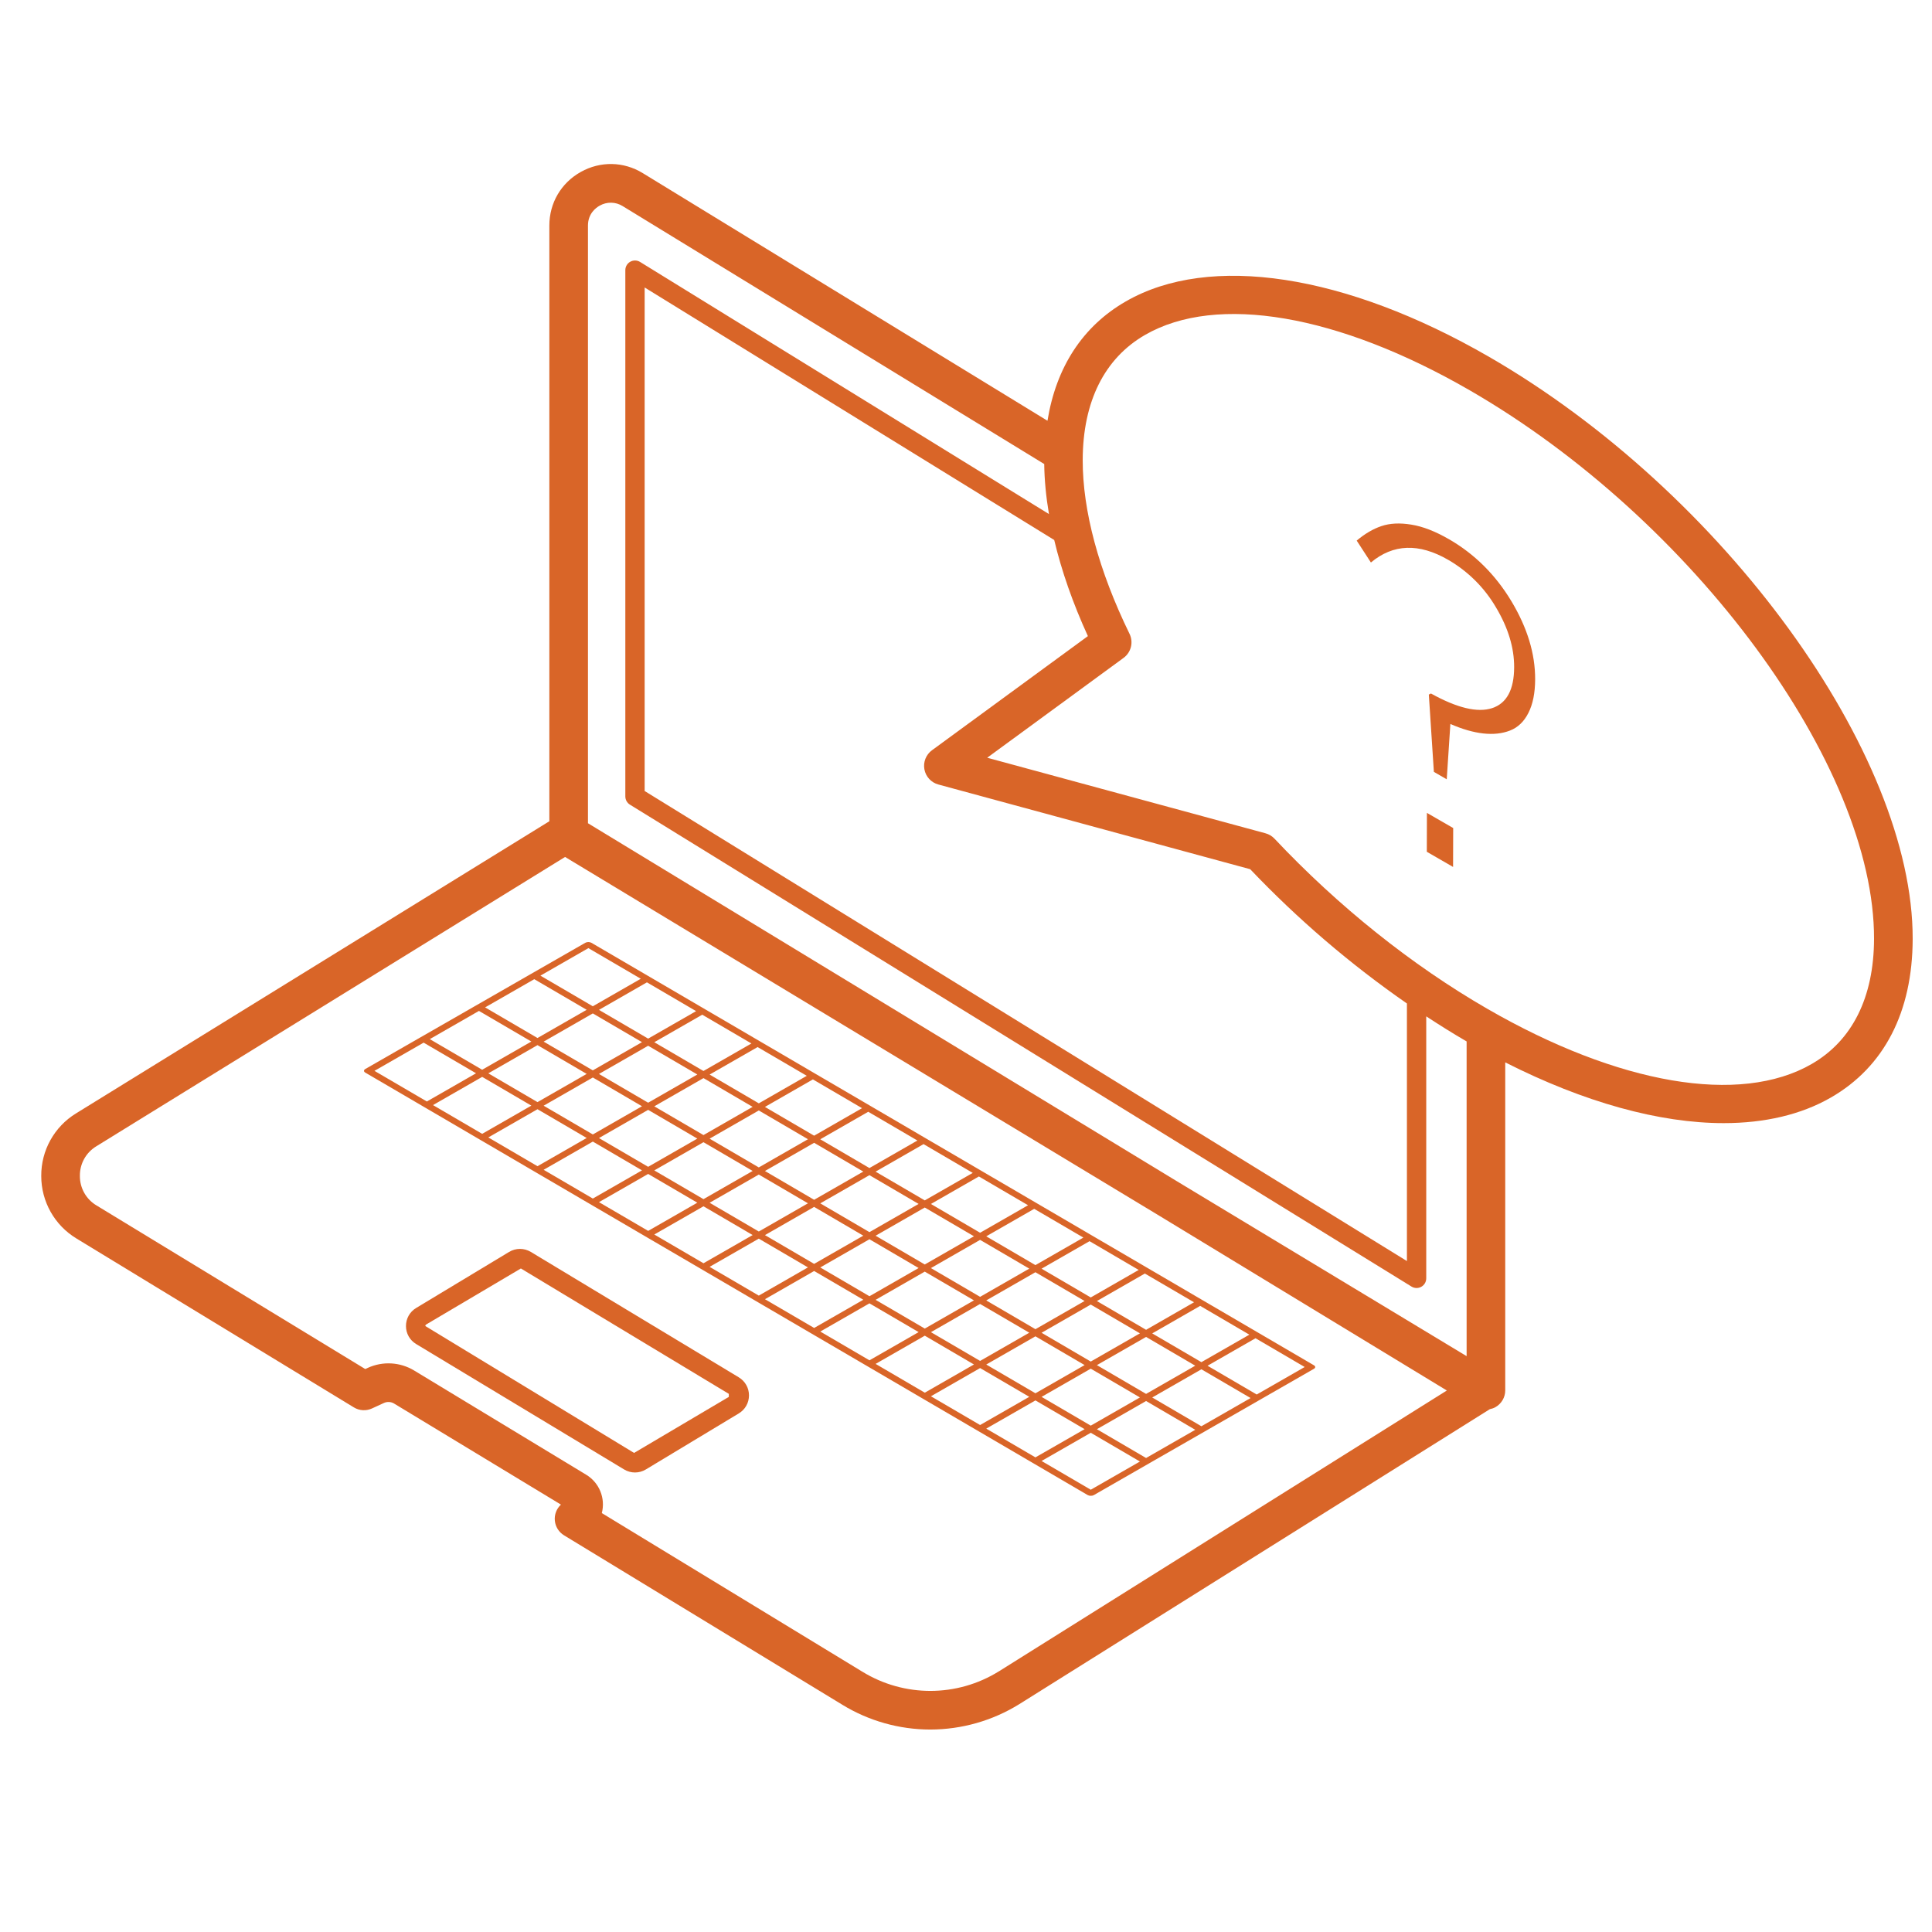
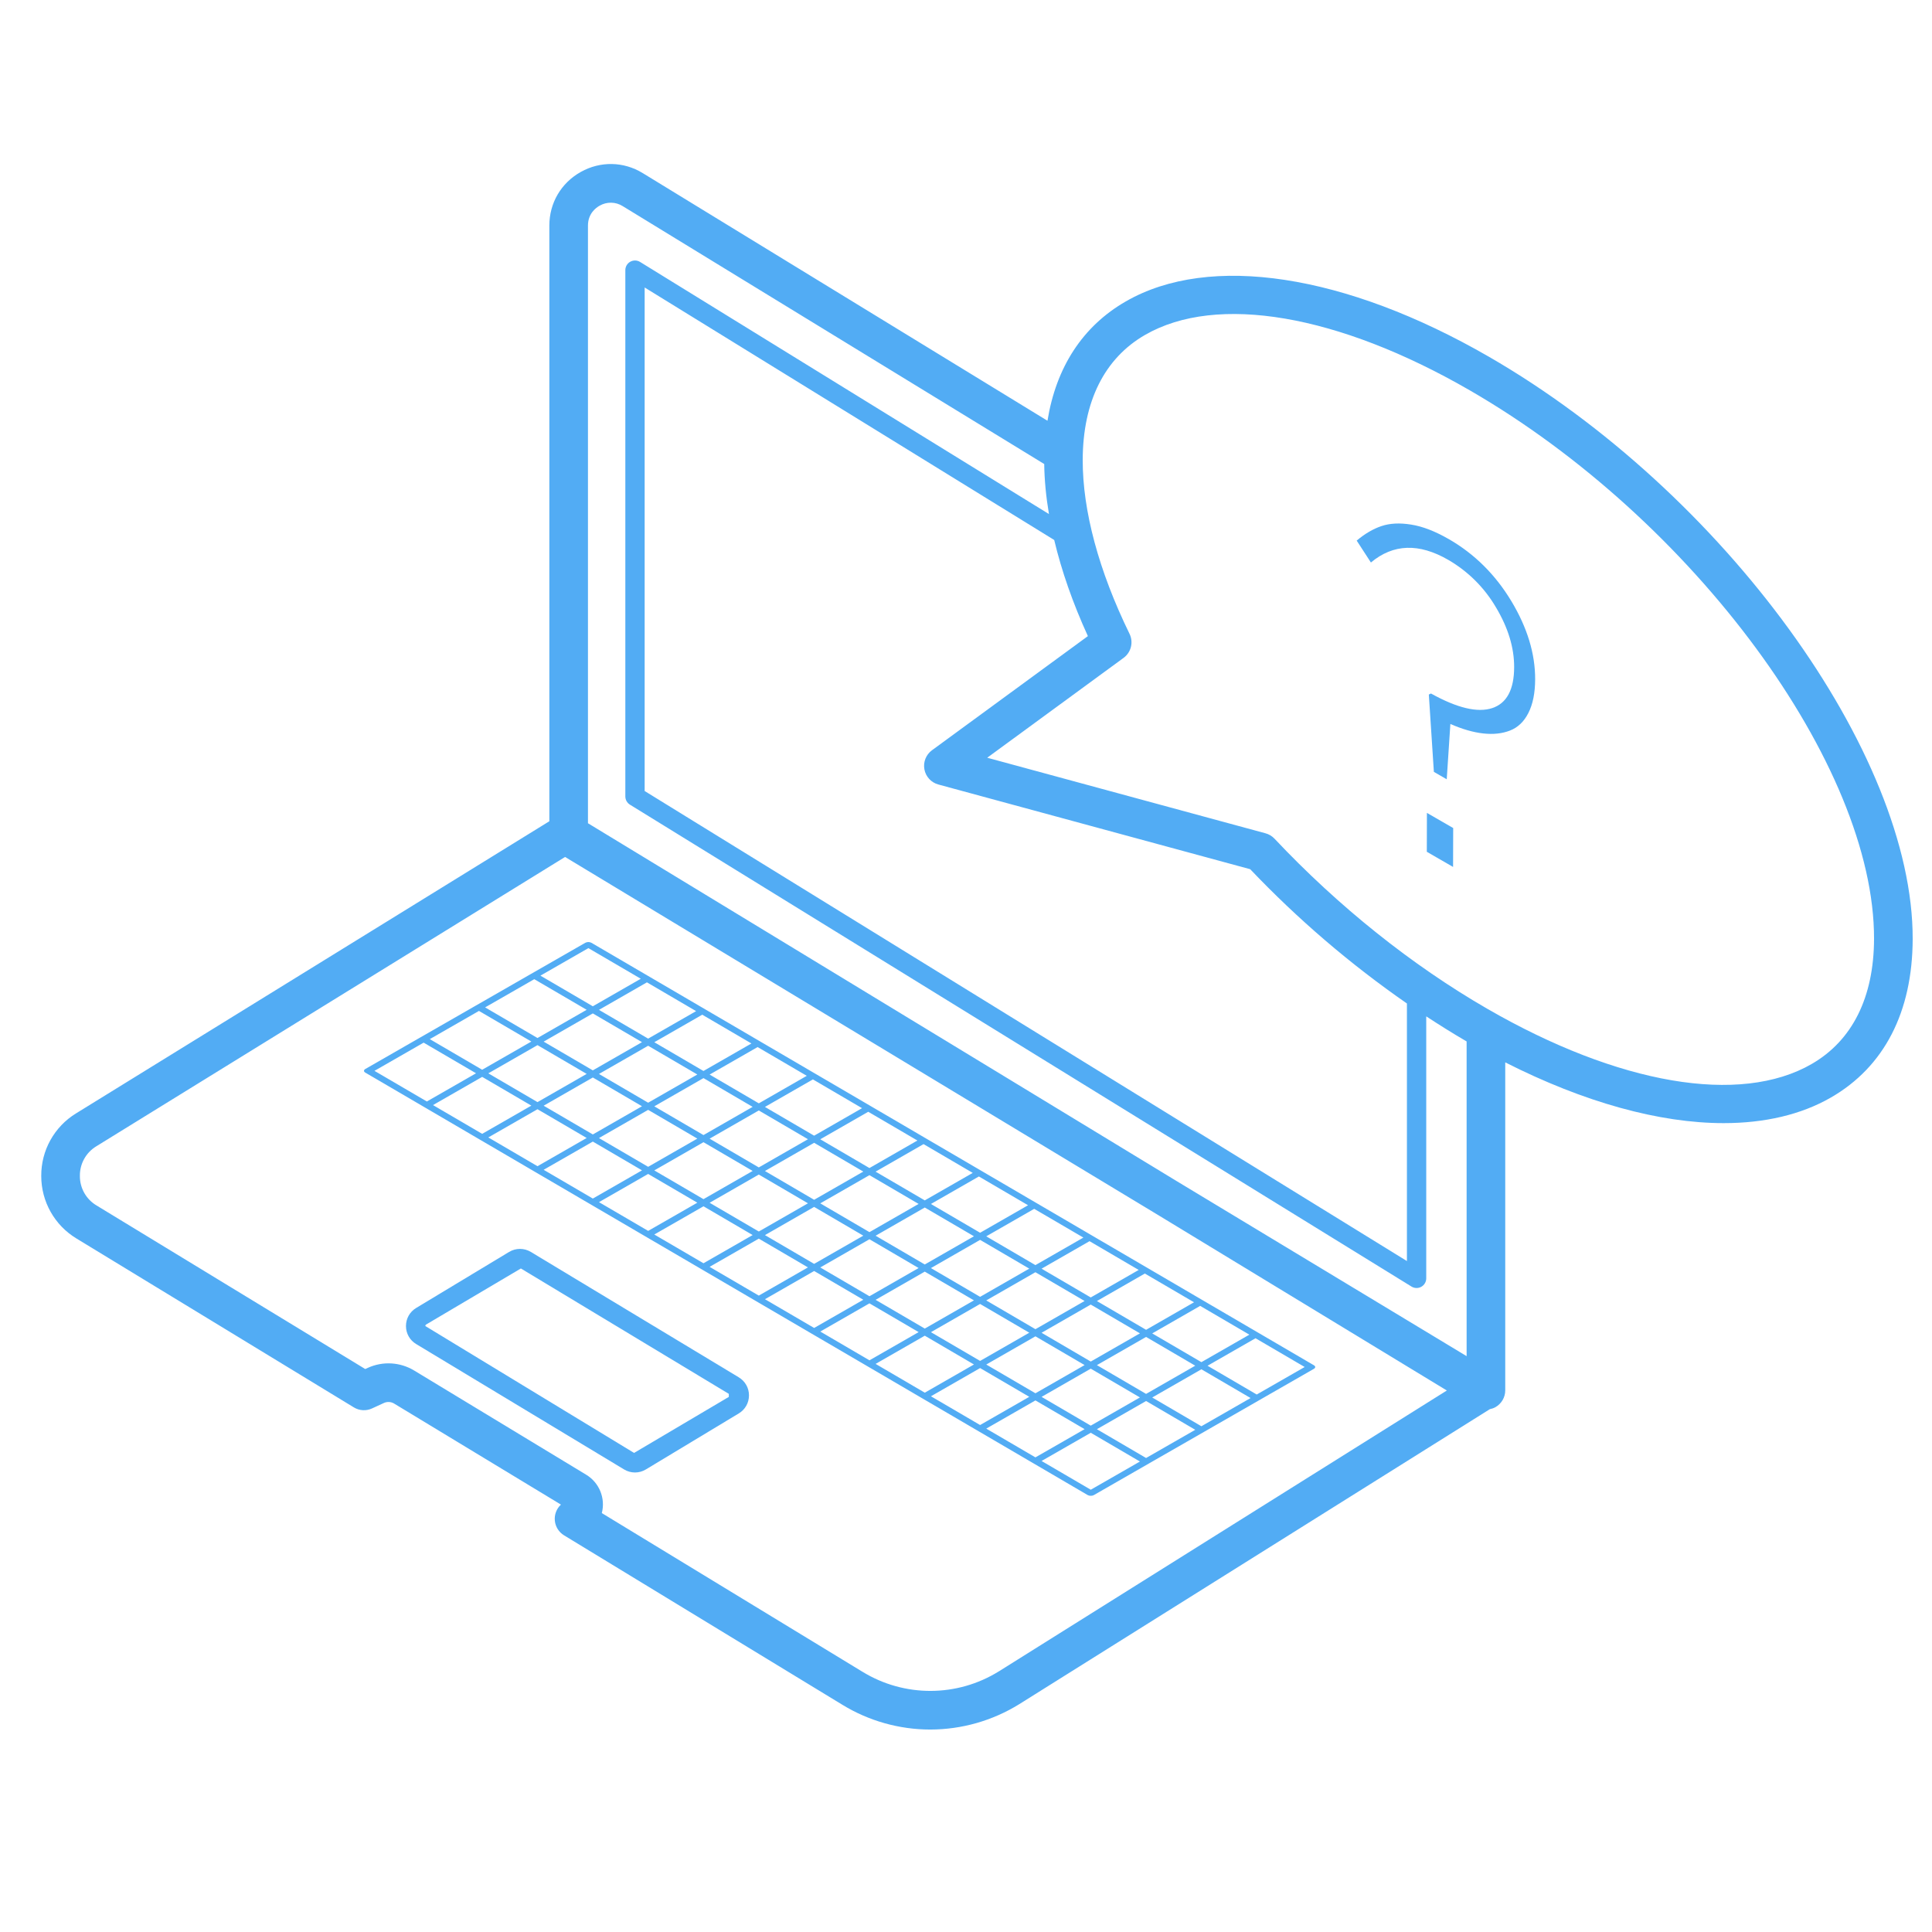
<svg xmlns="http://www.w3.org/2000/svg" height="100" width="100" viewBox="0 0 100 100">
-   <g fill="#d96528">
+   <g fill="#52acf4">
    <path d="M38.24 71.29L27.477 64.8c-.347-.21-.78-.21-1.127 0l-4.809 2.9c-.331.198-.528.548-.528.935 0 .386.197.735.528.933l10.762 6.49a1.087 1.087 0 0 0 1.127 0l4.81-2.9c.33-.199.528-.549.527-.935a1.08 1.08 0 0 0-.529-.933zm-.516 1.013l-4.904 2.9-10.806-6.568c0-.034.014-.06.044-.078v-.001l4.903-2.9 10.763 6.49v.157z" />
    <path d="M77.068 18.466c-7.433-4.29-14.459-5.362-18.793-2.867-2.24 1.288-3.609 3.41-4.058 6.179L33.271 8.962c-.992-.608-2.195-.631-3.212-.061s-1.625 1.607-1.625 2.773v30.834L3.937 57.628a3.768 3.768 0 0 0-1.802 3.242 3.775 3.775 0 0 0 1.822 3.234l14.36 8.743a1 1 0 0 0 .938.054l.616-.283a.566.566 0 0 1 .528.03l8.635 5.23a1.002 1.002 0 0 0 .16 1.59l14.406 8.77h-.001a8.739 8.739 0 0 0 4.551 1.283 8.765 8.765 0 0 0 4.607-1.314l24.356-15.268c.1-.02.197-.052.288-.103.315-.178.51-.51.51-.871V54.988c4.087 2.073 7.987 3.145 11.305 3.145 2.122 0 4.006-.437 5.549-1.324 2.76-1.588 4.224-4.425 4.235-8.203.027-9.621-9.812-23.142-21.932-30.14zM47.847 39.823a1 1 0 0 0 .721.782L64.71 44.99a52.5 52.5 0 0 0 8.112 6.95v13.332L33.367 40.943V14.88L54.566 27.95c.38 1.597.962 3.268 1.743 4.975l-8.07 5.908a1 1 0 0 0-.392.99zm-16.81-29.177a1.158 1.158 0 0 1 1.192.022l21.82 13.35c.01.829.094 1.695.245 2.59L33.13 13.558a.5.5 0 0 0-.763.425v27.24c0 .173.09.334.237.425L73.06 66.593a.5.5 0 0 0 .762-.426v-13.56c.693.453 1.388.89 2.09 1.297v16.29L60.9 61.131l-30.467-18.52V11.675c0-.624.42-.927.602-1.028zM51.7 86.509a6.72 6.72 0 0 1-7.06.02h-.001L31.15 78.317a1.795 1.795 0 0 0-.813-1.988l-8.9-5.391a2.569 2.569 0 0 0-2.399-.138l-.134.061-13.906-8.466a1.76 1.76 0 0 1-.863-1.53 1.763 1.763 0 0 1 .853-1.535l24.26-14.974 30.65 18.506 14.99 9.11L51.7 86.51zm42.068-31.434c-3.712 2.136-9.989 1.063-16.795-2.866-3.897-2.25-7.702-5.292-11.003-8.797a.994.994 0 0 0-.466-.28L51.098 39.22l7.058-5.168a1 1 0 0 0 .308-1.246c-1.592-3.26-2.43-6.374-2.423-9.002.009-3.022 1.126-5.26 3.232-6.472 3.708-2.135 9.989-1.063 16.795 2.867C87.636 26.877 97.025 39.619 97 48.6c-.009 3.023-1.126 5.262-3.232 6.474z" />
    <path d="M73.852 44.088l1.359.785.006-2.014-1.36-.784zM74.999 27.91c-.707-.408-1.357-.662-1.952-.756-.595-.098-1.11-.071-1.545.077-.434.145-.86.398-1.28.75l.736 1.134c1.153-.966 2.486-1.012 3.997-.14a6.818 6.818 0 0 1 2.48 2.469c.627 1.053.94 2.082.937 3.089-.003 1.163-.383 1.87-1.138 2.119-.754.248-1.81-.002-3.167-.756l-.111.053.261 4.003.666.384.188-2.863c.613.268 1.18.432 1.7.49s.984.008 1.387-.15c.407-.158.724-.46.952-.912.23-.452.347-1.033.349-1.741.004-1.323-.405-2.668-1.229-4.041-.824-1.37-1.903-2.443-3.231-3.21zM59.418 65.643l-2.864-1.674-2.864-1.675-2.863-1.674c.043.025.064.058.064.091 0-.033-.021-.066-.064-.091l-2.864-1.675L45.1 57.27c.043.025.064.059.064.092 0-.033-.021-.067-.064-.092l-2.864-1.674-2.864-1.675-2.863-1.674-2.864-1.675-3.033-1.773a.344.344 0 0 0-.318 0l-2.797 1.604-2.863 1.643-2.864 1.643-2.863 1.643c-.043.025-.066.058-.066.09-.003.036.023.07.063.094l3.033 1.773 2.863 1.675 2.864 1.675c-.045-.026-.067-.06-.067-.094 0-.033.022-.067.067-.092l.157-.09-2.546-1.49 2.546-1.46 2.546 1.489-2.546 1.46-.157.09c-.045.026-.067.06-.067.093s.022.068.067.094l2.863 1.674 2.864 1.675 2.864 1.674 2.863 1.675 2.864 1.675 2.864 1.674 2.863 1.675 2.864 1.674 2.864 1.675c-.09-.052-.09-.135 0-.186l.157-.09-2.546-1.489 2.546-1.46 2.546 1.488.318-.182-2.546-1.489 2.545-1.46 2.546 1.489-2.545 1.46-.318.182-2.546 1.46-.157.091c-.09.051-.09.134 0 .186l2.863 1.675a.31.31 0 0 0 .16.037.297.297 0 0 0 .158-.037l2.863-1.643 2.864-1.643 2.863-1.643 2.798-1.605c.043-.025.069-.056.069-.092 0-.034-.023-.067-.066-.092l-2.864-1.675-2.864-1.674-2.863-1.675zm-9.006 1.664l-2.545 1.46-2.546-1.488 2.545-1.46 2.546 1.488zm-2.228-1.671l2.546-1.46 2.545 1.488-2.545 1.46-2.546-1.488zm2.546 1.857l2.546 1.488.318-.182-2.546-1.489 2.545-1.46 2.546 1.489-2.545 1.46-.318.182-2.546 1.46-2.545-1.488 2.545-1.46zm5.727.031l2.546 1.49-2.546 1.46-2.545-1.49 2.545-1.46zm.318-.182l2.482-1.424 2.546 1.488-2.482 1.425-2.546-1.489zm-.318-.186l-2.546-1.489 2.483-1.424 2.545 1.489-2.482 1.424zm-.224-3.19l-.157.091-2.483 1.425-2.545-1.49 2.482-1.423 2.546 1.488.157-.09zm-3.02-1.583l-2.483 1.424-.318.182-2.546 1.46-2.545-1.488 2.545-1.46 2.546 1.488.318-.182-2.546-1.489 2.483-1.424 2.545 1.489zm-19.665-8.255l2.546 1.488-2.546 1.46-2.546-1.488 2.546-1.46zm2.864 1.674l2.545 1.489-2.545 1.46-2.546-1.488 2.546-1.46zm2.863 1.675l2.546 1.489-2.546 1.46-2.546-1.489 2.546-1.46zm-2.863 1.643l2.546 1.488-2.546 1.46-2.546-1.488 2.546-1.46zm2.863 1.674l2.546 1.489.318-.182-2.546-1.49 2.546-1.46 2.546 1.49-2.546 1.46-.318.182-2.545 1.46-2.546-1.488 2.545-1.46zm2.864 1.675l2.546 1.489-2.546 1.46-2.545-1.489 2.545-1.46zm.318-.183l2.545-1.46 2.546 1.489-2.545 1.46-2.546-1.489zm8.21-1.706zm-2.801 1.552l-2.546-1.488 2.483-1.425 2.546 1.49-2.483 1.423zm-.381-3.099l-2.483 1.425-2.545-1.489 2.482-1.424 2.546 1.488zm-2.706-1.765l-.158.09-2.482 1.425-2.546-1.489 2.482-1.424 2.546 1.489.158-.09zm-5.504-.16L36.73 55.62l2.483-1.424 2.546 1.488-2.483 1.425zm-2.864-1.674l-2.545-1.489 2.482-1.424 2.546 1.489-2.483 1.424zm-2.863-1.675l-.318.183-2.546 1.46-2.545-1.488 2.545-1.46 2.546 1.488.318-.183-2.546-1.488 2.483-1.425 2.545 1.49-2.482 1.423zm-3.093-4.684l2.712 1.585.157-.09-.157.09-2.483 1.425-2.712-1.586 2.483-1.424zm-5.664 3.25l2.712 1.585.318-.182-2.712-1.586 2.545-1.46 2.712 1.585-2.545 1.46-.318.183-2.546 1.46-2.711-1.585 2.545-1.46zm-2.863 1.642l2.712 1.586-2.546 1.46-2.712-1.586 2.546-1.46zm3.03 4.72l-.158.091.158-.09-2.546-1.489 2.546-1.46 2.545 1.488-2.545 1.46zm2.863-1.642l-2.546-1.489 2.546-1.46 2.546 1.489-2.546 1.46zm.318.186l2.546-1.46 2.545 1.488-2.545 1.46-2.546-1.488zm2.546 1.857l2.545 1.489.318-.183-2.546-1.488 2.546-1.46 2.546 1.488-2.546 1.46-.318.183-2.545 1.46-2.546-1.489 2.546-1.46zm2.863 1.675l2.546 1.488-2.545 1.46-2.546-1.488 2.545-1.46zm-.224 3.132c0-.034.023-.067.067-.093-.044.026-.067.059-.067.093zm3.088-1.458l2.546 1.489-2.546 1.46-2.546-1.488 2.546-1.46zm2.864 1.675L41.82 65.6l-2.545 1.46-2.546-1.488 2.546-1.46zm2.863 1.674l2.546 1.489.318-.182-2.546-1.49 2.546-1.46 2.545 1.49-2.545 1.46-.318.182-2.545 1.46-2.546-1.488 2.545-1.46zm2.864 1.675l2.546 1.489-2.546 1.46-2.545-1.489 2.545-1.46zm2.864 1.674l2.545 1.49-2.545 1.46-2.546-1.49 2.546-1.46zm2.863 4.624l-.157.09.157-.09-2.545-1.488 2.545-1.46 2.546 1.488-2.546 1.46zm2.864-1.643l-2.546-1.488 2.546-1.46 2.545 1.488-2.545 1.46zm2.864 4.992l-2.546-1.488 2.546-1.46 2.545 1.488-2.545 1.46zm2.863-1.642l-2.546-1.49 2.546-1.46 2.546 1.49-2.546 1.46zm2.864-1.643l-2.546-1.489 2.545-1.46 2.546 1.488-2.545 1.46zm2.863-1.643l-2.546-1.489 2.483-1.424 2.546 1.489-2.483 1.424zm-2.864-1.675l-.318.183-2.545 1.46-2.546-1.489 2.546-1.46 2.545 1.489.318-.183-2.545-1.488 2.482-1.425 2.546 1.49-2.483 1.423z" />
  </g>
</svg>
